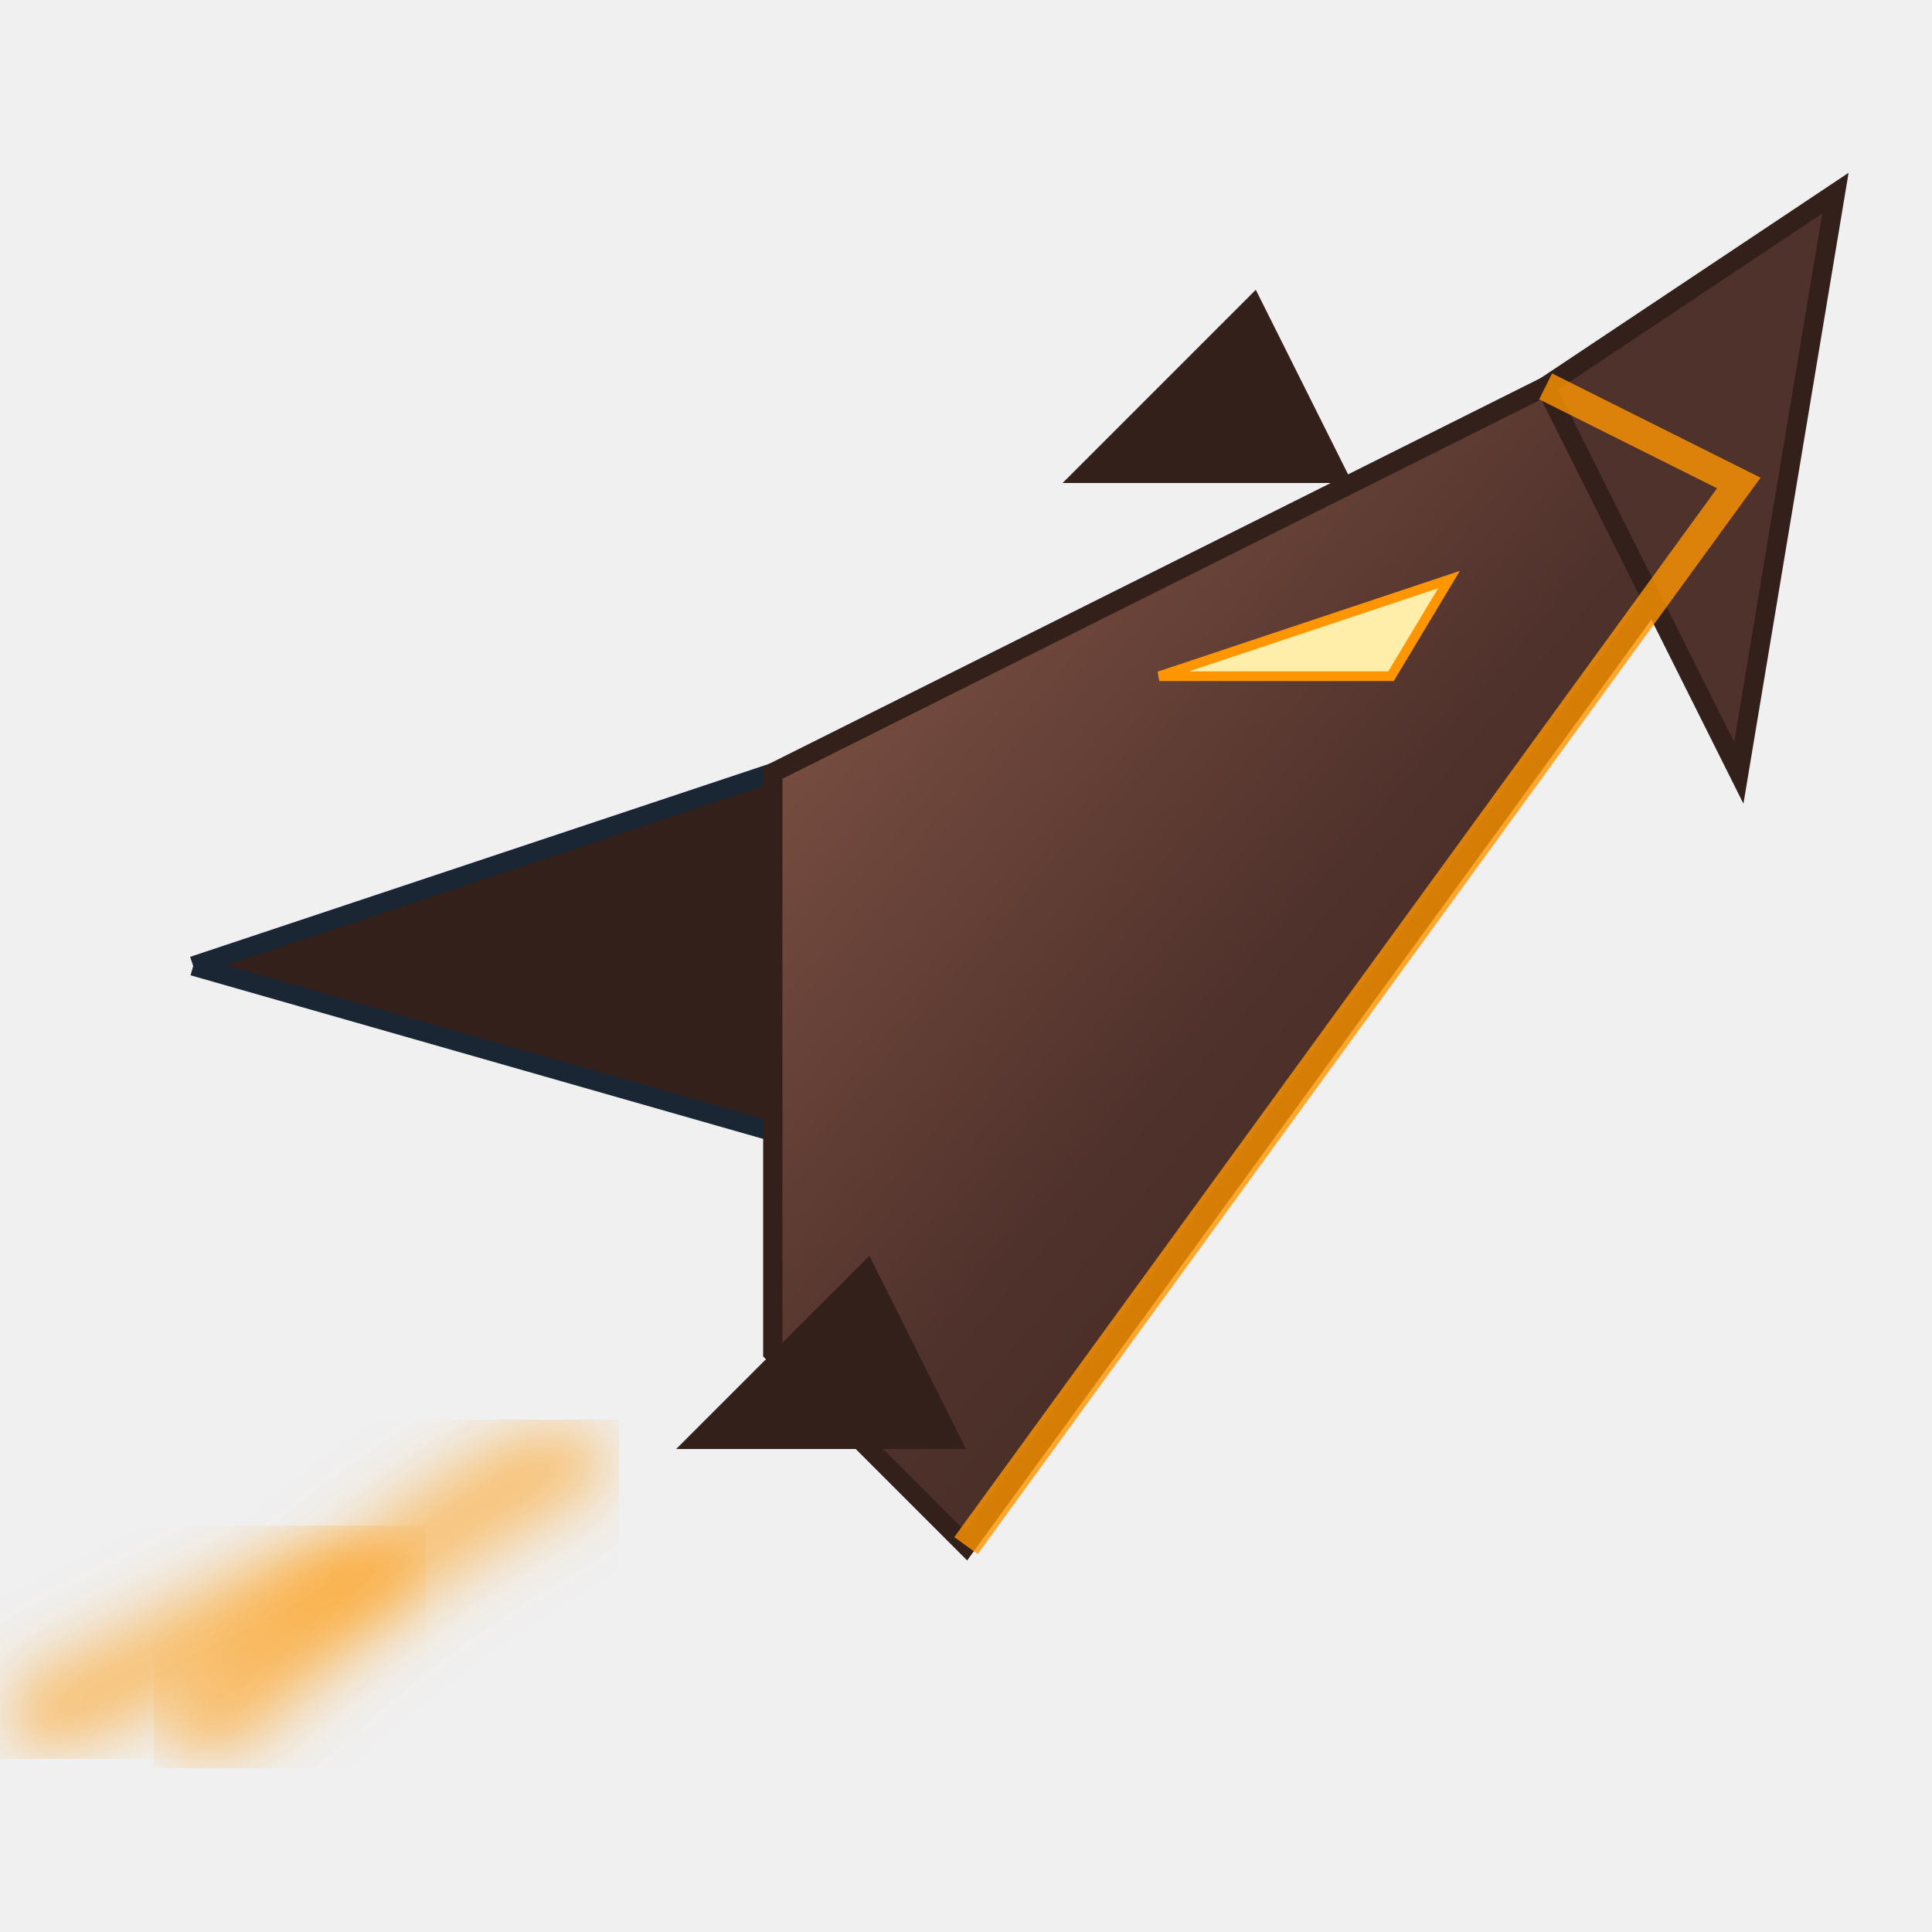
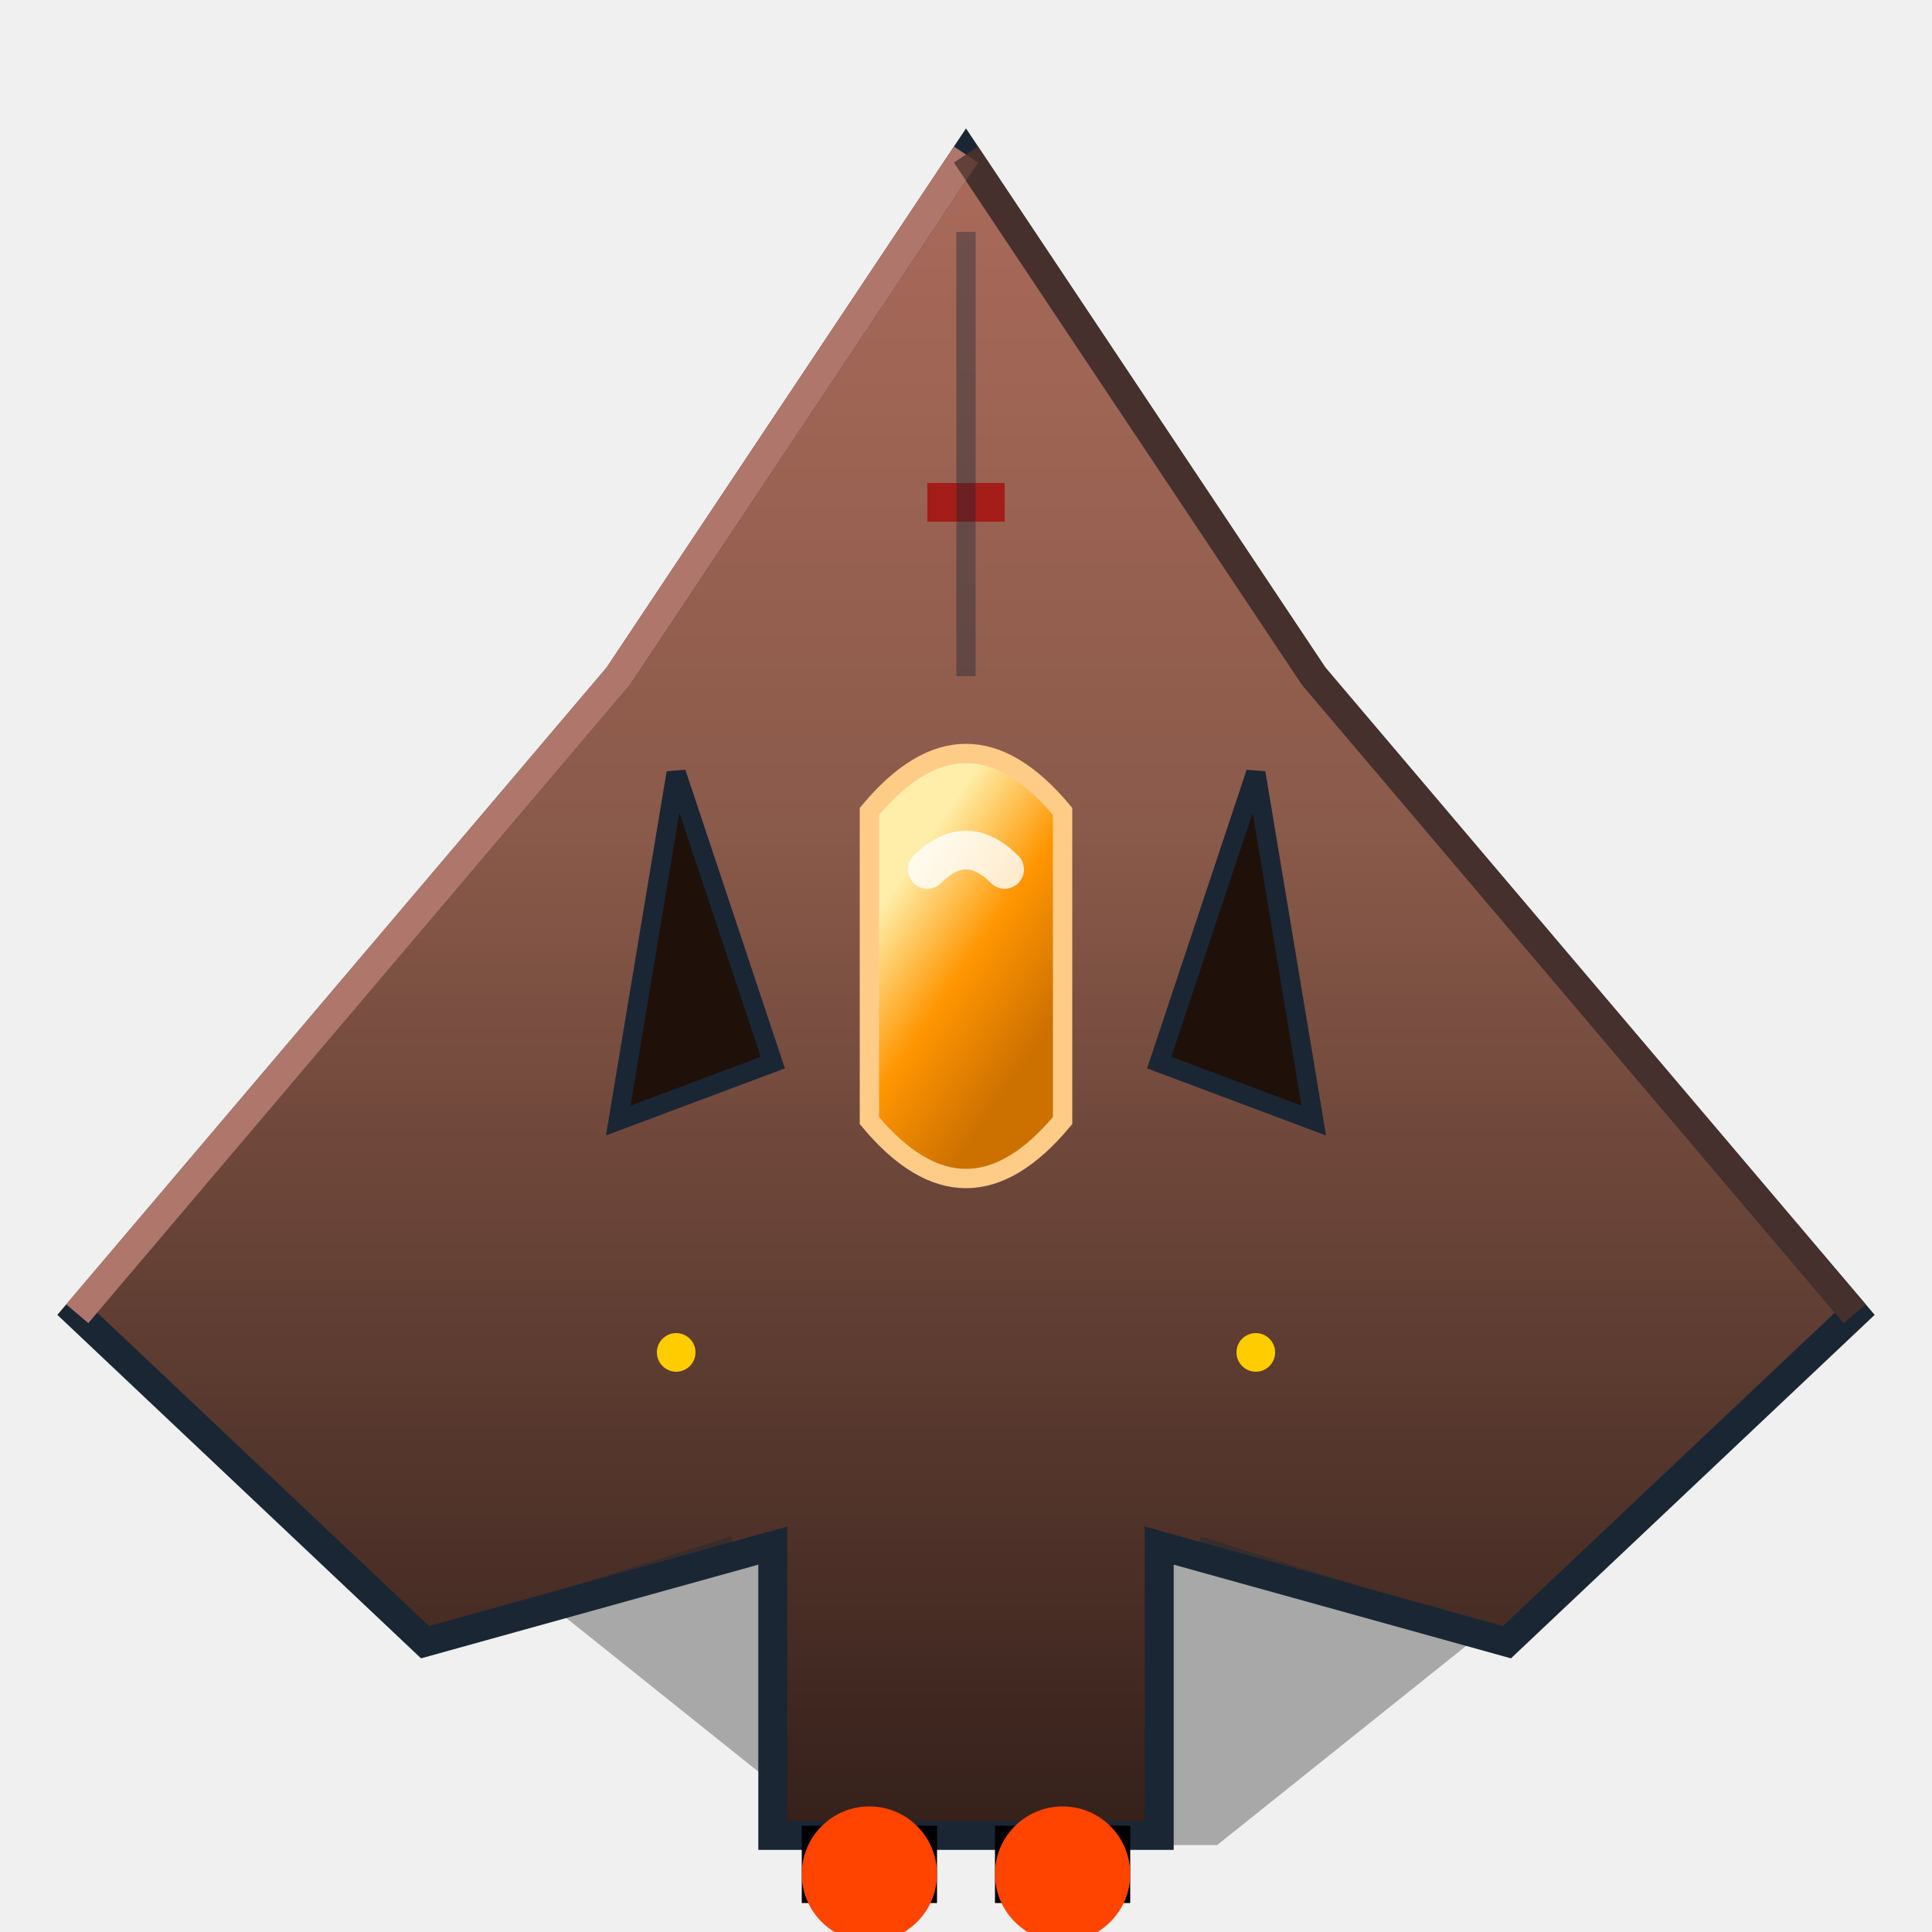
<svg xmlns="http://www.w3.org/2000/svg" viewBox="0 0 100 100">
  <defs>
-     <linearGradient id="bodyGradRed" x1="0%" y1="0%" x2="100%" y2="100%">
-       <stop offset="0%" stop-color="#8a5a4a" />
-       <stop offset="50%" stop-color="#50322c" />
+     <linearGradient id="bodyGradRed" x1="50%" y1="0%" x2="50%" y2="100%">
+       <stop offset="0%" stop-color="#aa6a5a" />
+       <stop offset="40%" stop-color="#8a5a4a" />
      <stop offset="100%" stop-color="#34201a" />
    </linearGradient>
-     <filter id="afterburnerRed">
-       <feGaussianBlur stdDeviation="2" />
-     </filter>
+     <linearGradient id="canopyGrad" x1="30%" y1="20%" x2="70%" y2="80%">
+       <stop offset="0%" stop-color="#ffeeaa" />
+       <stop offset="50%" stop-color="#ff9500" />
+       <stop offset="100%" stop-color="#cc7000" />
+     </linearGradient>
+     <linearGradient id="missileGrad" x1="0%" y1="0%" x2="0%" y2="100%">
+       <stop offset="0%" stop-color="#e0e0e0" />
+       <stop offset="100%" stop-color="#909090" />
+     </linearGradient>
  </defs>
  <g>
-     <path d="M20 80 Q10 85, 0 90" stroke="#ff9500" stroke-width="3" stroke-linecap="round" filter="url(#afterburnerRed)" opacity="0.8" />
-     <path d="M30 75 Q20 80, 10 90" stroke="#ff9500" stroke-width="3" stroke-linecap="round" filter="url(#afterburnerRed)" opacity="0.8" />
-     <path d="M10 50 L40 40 L45 60 L10 50" fill="#34201a" stroke="#1a2634" />
-     <path d="M40 40 L80 20 L90 25 L50 80 L40 70 Z" fill="url(#bodyGradRed)" stroke="#34201a" />
-     <path d="M80 20 L95 10 L90 40 L80 20" fill="#50322c" stroke="#34201a" />
-     <path d="M60 35 L75 30 L72 35 Z" fill="#ffeeaa" stroke="#ff9500" stroke-width="0.5" />
-     <path d="M45 65 L35 75 L50 75 Z" fill="#34201a" />
-     <path d="M55 25 L65 15 L70 25 Z" fill="#34201a" />
-     <path d="M80 20 L90 25 L50 80" fill="none" stroke="#ff9500" stroke-width="1.5" stroke-opacity="0.8" />
+     <path d="M50 20 L85 70 L60 90 L40 90 L15 70 Z" fill="#000000" opacity="0.3" transform="translate(6, 10) scale(0.95)" />
+     <g transform="rotate(-15 25 65)">
+       <rect x="22" y="55" width="6" height="20" rx="2" fill="url(#missileGrad)" stroke="#555" stroke-width="1" />
+       <path d="M22 75 L25 50 L28 75 Z" fill="#ccc" />
+       <line x1="25" y1="55" x2="25" y2="75" stroke="#777" stroke-width="1" />
+     </g>
+     <g transform="rotate(15 75 65)">
+       <rect x="72" y="55" width="6" height="20" rx="2" fill="url(#missileGrad)" stroke="#555" stroke-width="1" />
+       <path d="M72 75 L75 50 L78 75 Z" fill="#ccc" />
+       <line x1="75" y1="55" x2="75" y2="75" stroke="#777" stroke-width="1" />
+     </g>
+     <path d="M50 8 L68 35 L96 68 L78 85 L60 80 L60 95 L40 95 L40 80 L22 85 L4 68 L32 35 Z" fill="url(#bodyGradRed)" stroke="#1a2634" stroke-width="1.5" />
+     <path d="M35 40 L40 55 L32 58 Z" fill="#20100a" stroke="#1a2634" stroke-width="1" />
+     <path d="M65 40 L60 55 L68 58 Z" fill="#20100a" stroke="#1a2634" stroke-width="1" />
+     <path d="M50 8 L32 35 L4 68" fill="none" stroke="#d48a7a" stroke-width="1.5" stroke-linecap="butt" opacity="0.8" />
+     <path d="M50 8 L68 35 L96 68" fill="none" stroke="#50322c" stroke-width="1.5" stroke-linecap="butt" opacity="0.8" />
+     <path d="M45 42 Q50 36 55 42 L55 58 Q50 64 45 58 Z" fill="url(#canopyGrad)" stroke="#ffcc88" stroke-width="1" />
+     <path d="M48 45 Q50 43 52 45" fill="none" stroke="#ffffff" stroke-width="2" opacity="0.8" stroke-linecap="round" />
+     <circle cx="35" cy="70" r="1" fill="#ffcc00" />
+     <circle cx="65" cy="70" r="1" fill="#ffcc00" />
+     <rect x="48" y="25" width="4" height="2" fill="#aa0000" opacity="0.7" />
+     <g stroke="#1a2634" stroke-width="1" opacity="0.4">
+       <line x1="50" y1="12" x2="50" y2="35" />
+       <line x1="22" y1="85" x2="38" y2="80" />
+       <line x1="78" y1="85" x2="62" y2="80" />
+     </g>
+     <rect x="42" y="95" width="6" height="3" fill="#1a1a1a" stroke="#000" stroke-width="1" />
+     <rect x="52" y="95" width="6" height="3" fill="#1a1a1a" stroke="#000" stroke-width="1" />
+     <circle cx="45" cy="97" r="3.5" fill="#ff4400">
+       <animate attributeName="opacity" values="0.7;1;0.7" dur="0.1s" repeatCount="indefinite" />
+       <animate attributeName="r" values="3.5;4;3.5" dur="0.1s" repeatCount="indefinite" />
+     </circle>
+     <circle cx="55" cy="97" r="3.5" fill="#ff4400">
+       <animate attributeName="opacity" values="0.7;1;0.7" dur="0.1s" repeatCount="indefinite" />
+       <animate attributeName="r" values="3.5;4;3.5" dur="0.1s" repeatCount="indefinite" />
+     </circle>
  </g>
</svg>
